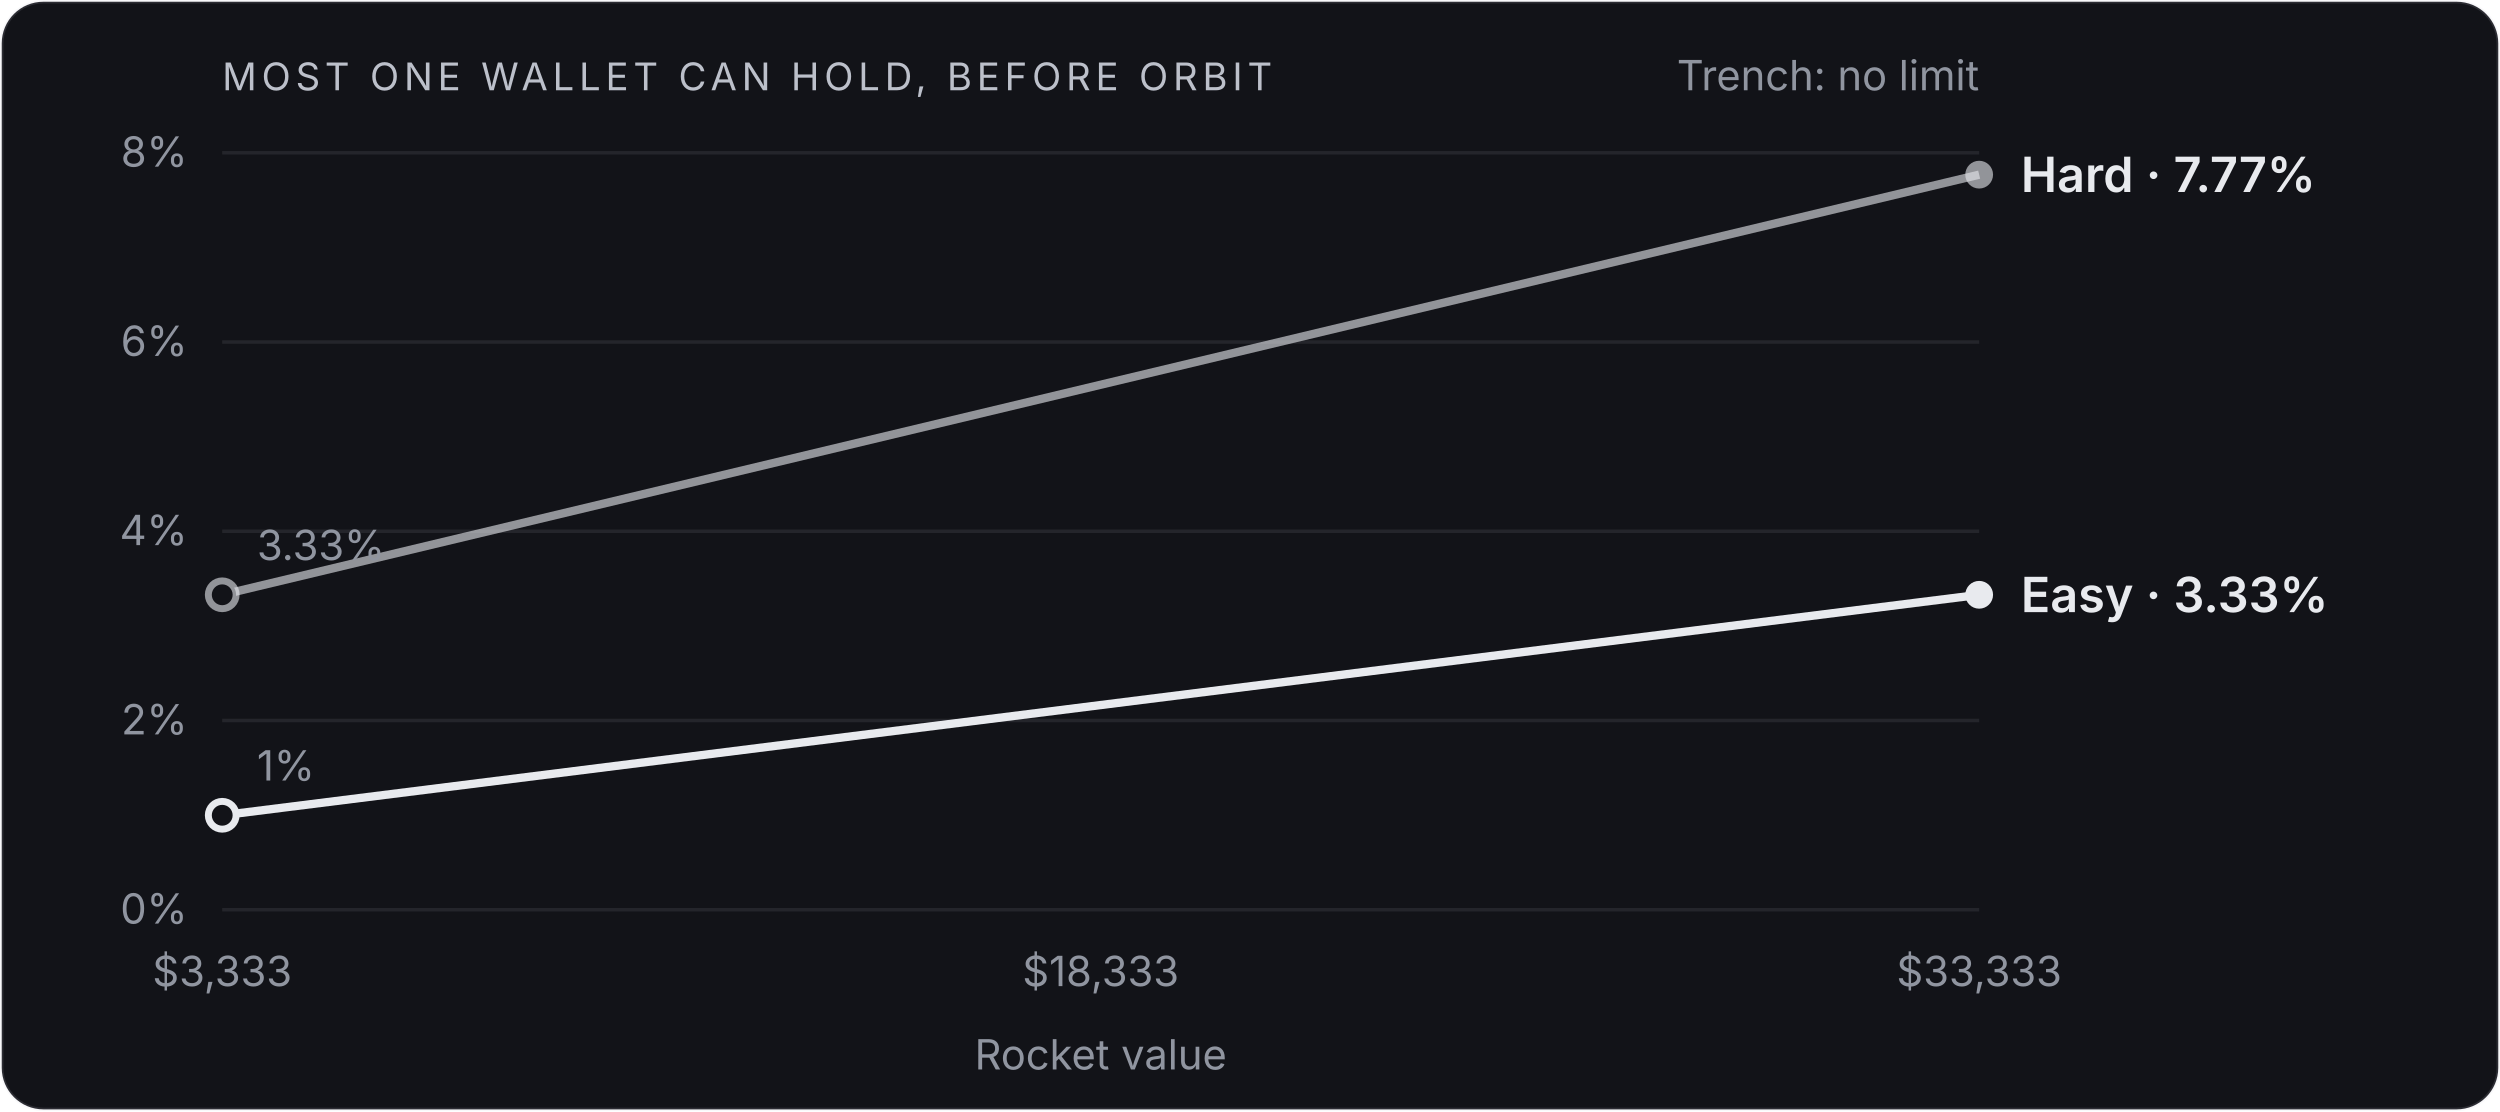
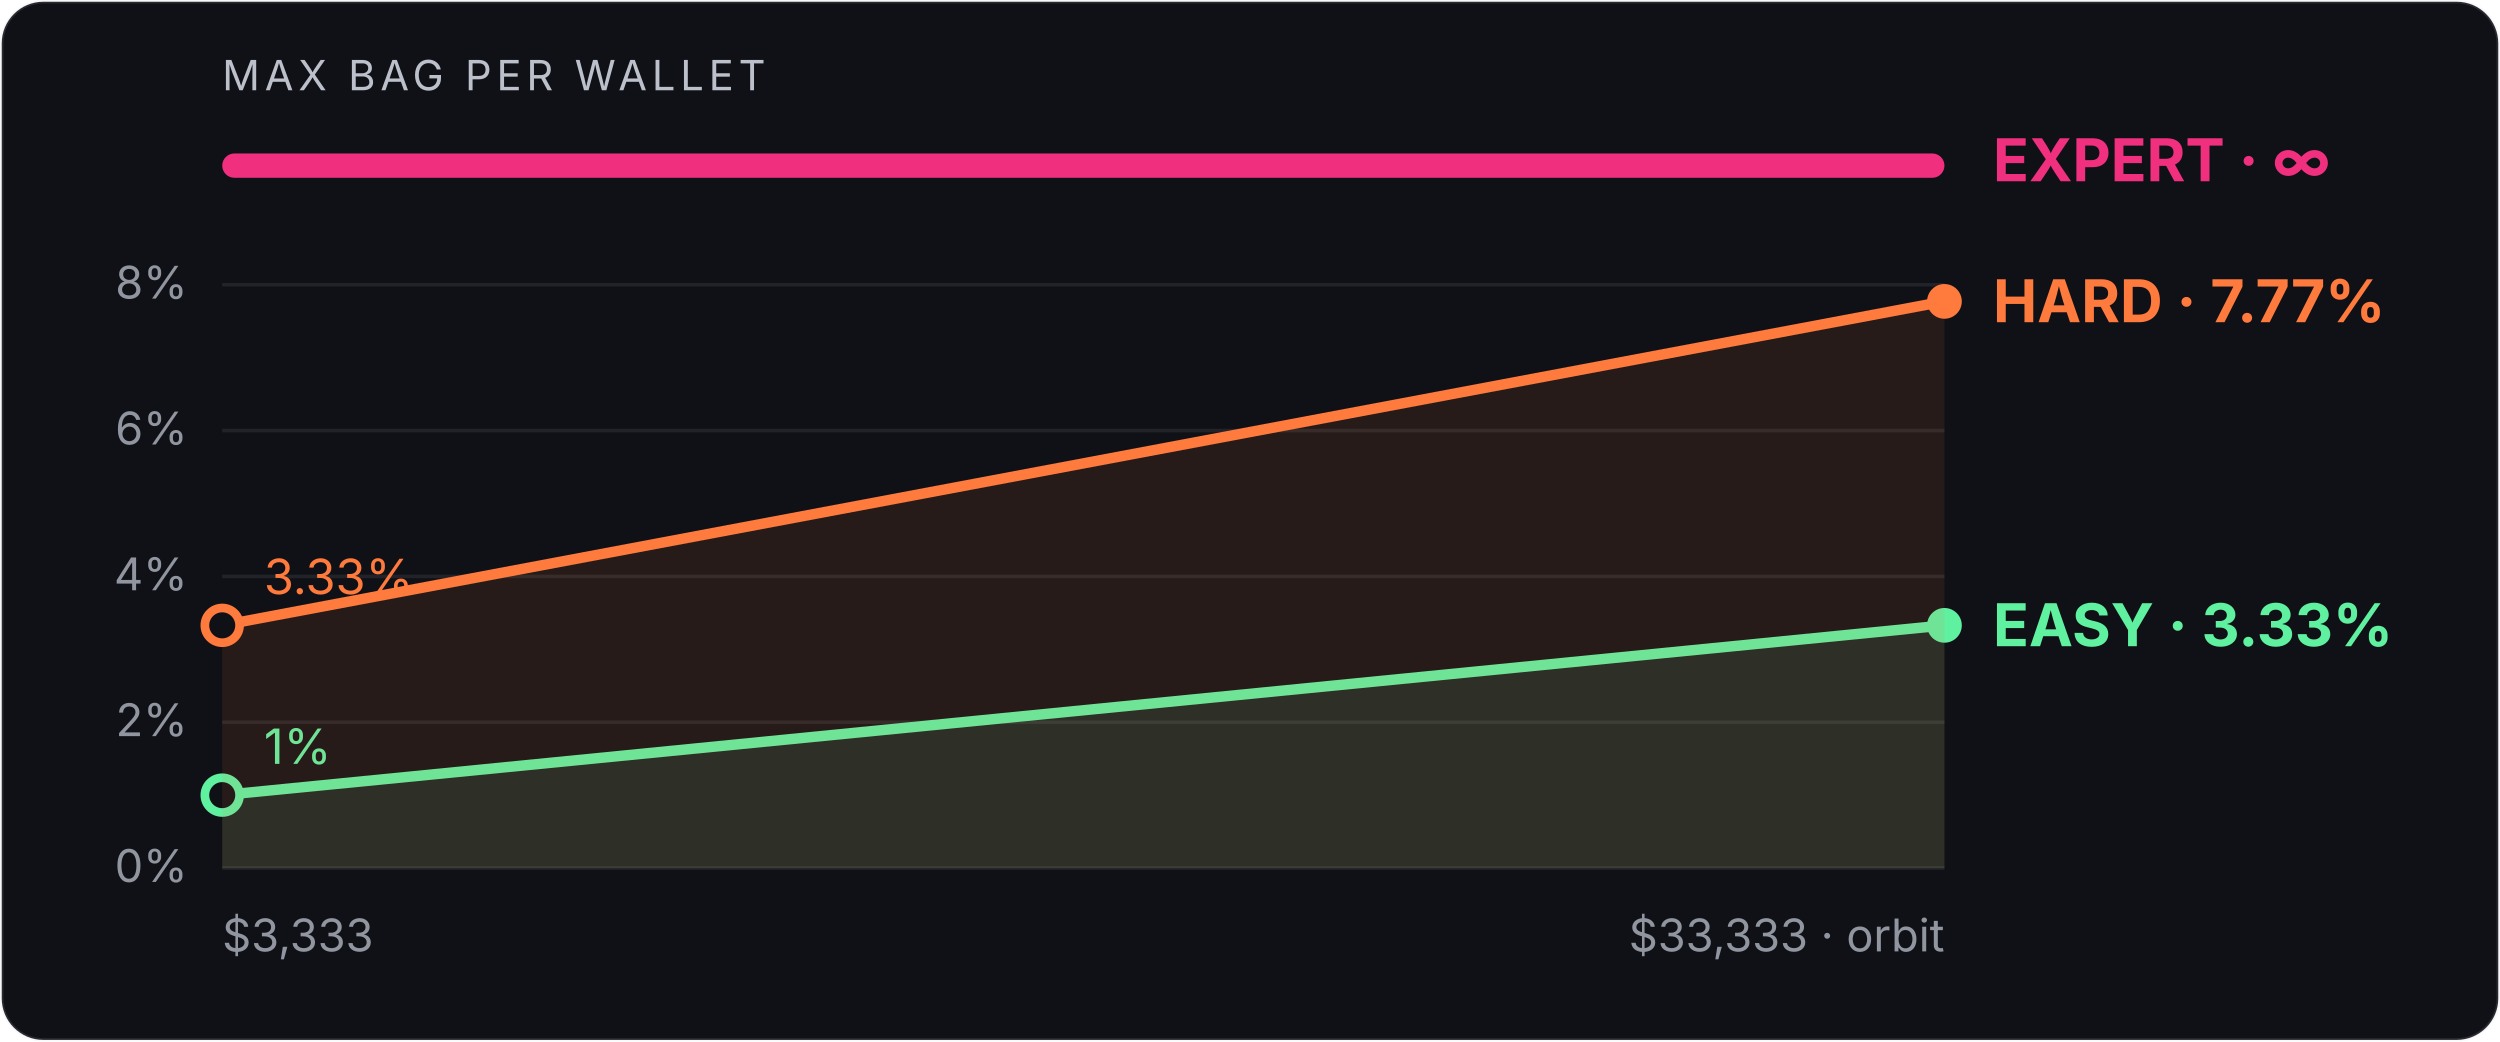
- <svg xmlns="http://www.w3.org/2000/svg" viewBox="0 0 720 320" width="720" height="320" role="img" aria-label="Holding limits by mode: Easy rises from 1% to 3.33%, Hard from 3.33% to 7.77%, Trench has no limit">
-   <rect x="0.5" y="0.5" width="719" height="319" rx="12" fill="#121318" stroke="rgba(201,206,214,.14)" />
+ <svg xmlns="http://www.w3.org/2000/svg" viewBox="0 0 720 300" width="720" height="300" role="img" aria-label="Max bag by difficulty: Easy grows from 1% to 3.33%, Hard from 3.33% to 7.77% as mcap climbs from $3,333 to $33,333. Expert has no cap.">
+   <rect x="0.5" y="0.5" width="719" height="299" rx="12" fill="#101116" stroke="rgba(201,206,214,.14)" />
  <g font-family="Geist, 'Geist Sans', Inter, system-ui, -apple-system, 'Segoe UI', sans-serif">
-     <text x="64" y="26" font-size="11" letter-spacing="1.4" fill="#BCC0CA">MOST ONE WALLET CAN HOLD, BEFORE ORBIT</text>
-     <line x1="64" x2="570" y1="262.0" y2="262.0" stroke="rgba(201,206,214,.10)" />
-     <text x="54" y="266.0" text-anchor="end" font-size="12" fill="#9095A0">0%</text>
-     <line x1="64" x2="570" y1="207.5" y2="207.5" stroke="rgba(201,206,214,.10)" />
-     <text x="54" y="211.5" text-anchor="end" font-size="12" fill="#9095A0">2%</text>
-     <line x1="64" x2="570" y1="153.0" y2="153.0" stroke="rgba(201,206,214,.10)" />
-     <text x="54" y="157.0" text-anchor="end" font-size="12" fill="#9095A0">4%</text>
-     <line x1="64" x2="570" y1="98.5" y2="98.5" stroke="rgba(201,206,214,.10)" />
-     <text x="54" y="102.5" text-anchor="end" font-size="12" fill="#9095A0">6%</text>
-     <line x1="64" x2="570" y1="44.0" y2="44.0" stroke="rgba(201,206,214,.10)" />
-     <text x="54" y="48.0" text-anchor="end" font-size="12" fill="#9095A0">8%</text>
-     <text x="64.0" y="284" text-anchor="middle" font-size="12" fill="#9095A0">$3,333</text>
-     <text x="317.0" y="284" text-anchor="middle" font-size="12" fill="#9095A0">$18,333</text>
-     <text x="570.0" y="284" text-anchor="middle" font-size="12" fill="#9095A0">$33,333</text>
-     <text x="317.0" y="308" text-anchor="middle" font-size="12" fill="#9095A0">Rocket value</text>
-     <line x1="64.0" y1="234.8" x2="570.0" y2="171.3" stroke="#E8EAEE" stroke-width="2.4" />
-     <circle cx="64.0" cy="234.8" r="4" fill="#121318" stroke="#E8EAEE" stroke-width="2" />
-     <circle cx="570.0" cy="171.3" r="4" fill="#E8EAEE" />
-     <text x="74.0" y="224.8" font-size="12" fill="#9095A0">1%</text>
-     <text x="582.0" y="176.3" font-size="14" font-weight="600" fill="#E8EAEE">Easy · 3.33%</text>
-     <line x1="64.0" y1="171.3" x2="570.0" y2="50.3" stroke="rgba(232,234,238,.6)" stroke-width="2.4" />
-     <circle cx="64.0" cy="171.3" r="4" fill="#121318" stroke="rgba(232,234,238,.6)" stroke-width="2" />
-     <circle cx="570.0" cy="50.3" r="4" fill="rgba(232,234,238,.6)" />
-     <text x="74.0" y="161.3" font-size="12" fill="#9095A0">3.33%</text>
-     <text x="582.0" y="55.3" font-size="14" font-weight="600" fill="#E8EAEE">Hard · 7.77%</text>
-     <text x="570" y="26" text-anchor="end" font-size="12" fill="#9095A0">Trench: no limit</text>
+     <text x="64" y="26" font-size="12" letter-spacing="1.4" fill="#BCC0CA">MAX BAG PER WALLET</text>
+     <line x1="64" x2="560" y1="250.0" y2="250.0" stroke="rgba(201,206,214,.10)" />
+     <text x="54" y="254.0" text-anchor="end" font-size="13" fill="#9095A0">0%</text>
+     <line x1="64" x2="560" y1="208.0" y2="208.0" stroke="rgba(201,206,214,.10)" />
+     <text x="54" y="212.0" text-anchor="end" font-size="13" fill="#9095A0">2%</text>
+     <line x1="64" x2="560" y1="166.0" y2="166.0" stroke="rgba(201,206,214,.10)" />
+     <text x="54" y="170.0" text-anchor="end" font-size="13" fill="#9095A0">4%</text>
+     <line x1="64" x2="560" y1="124.0" y2="124.0" stroke="rgba(201,206,214,.10)" />
+     <text x="54" y="128.0" text-anchor="end" font-size="13" fill="#9095A0">6%</text>
+     <line x1="64" x2="560" y1="82.0" y2="82.0" stroke="rgba(201,206,214,.10)" />
+     <text x="54" y="86.0" text-anchor="end" font-size="13" fill="#9095A0">8%</text>
+     <text x="64" y="274" text-anchor="start" font-size="13" fill="#9095A0">$3,333</text>
+     <text x="560" y="274" text-anchor="end" font-size="13" fill="#9095A0">$33,333 · orbit</text>
+     <rect x="64" y="44.2" width="496" height="7" rx="3.5" fill="#F0307F" />
+     <text x="574" y="52.2" font-size="17" font-weight="700" fill="#F0307F">EXPERT · ∞</text>
+     <path d="M64 250 L64 229.0 L560 180.1 L560 250 Z" fill="#5FF0A0" fill-opacity=".10" />
+     <line x1="64" y1="229.0" x2="560" y2="180.1" stroke="#5FF0A0" stroke-width="3" stroke-linecap="round" />
+     <circle cx="64" cy="229.0" r="5" fill="#101116" stroke="#5FF0A0" stroke-width="2.5" />
+     <circle cx="560" cy="180.1" r="5" fill="#5FF0A0" />
+     <text x="76" y="220.0" font-size="14" fill="#5FF0A0">1%</text>
+     <text x="574" y="186.1" font-size="17" font-weight="700" fill="#5FF0A0">EASY · 3.33%</text>
+     <path d="M64 250 L64 180.1 L560 86.8 L560 250 Z" fill="#FF7A3D" fill-opacity=".10" />
+     <line x1="64" y1="180.1" x2="560" y2="86.8" stroke="#FF7A3D" stroke-width="3" stroke-linecap="round" />
+     <circle cx="64" cy="180.1" r="5" fill="#101116" stroke="#FF7A3D" stroke-width="2.5" />
+     <circle cx="560" cy="86.8" r="5" fill="#FF7A3D" />
+     <text x="76" y="171.1" font-size="14" fill="#FF7A3D">3.33%</text>
+     <text x="574" y="92.8" font-size="17" font-weight="700" fill="#FF7A3D">HARD · 7.77%</text>
  </g>
</svg>
